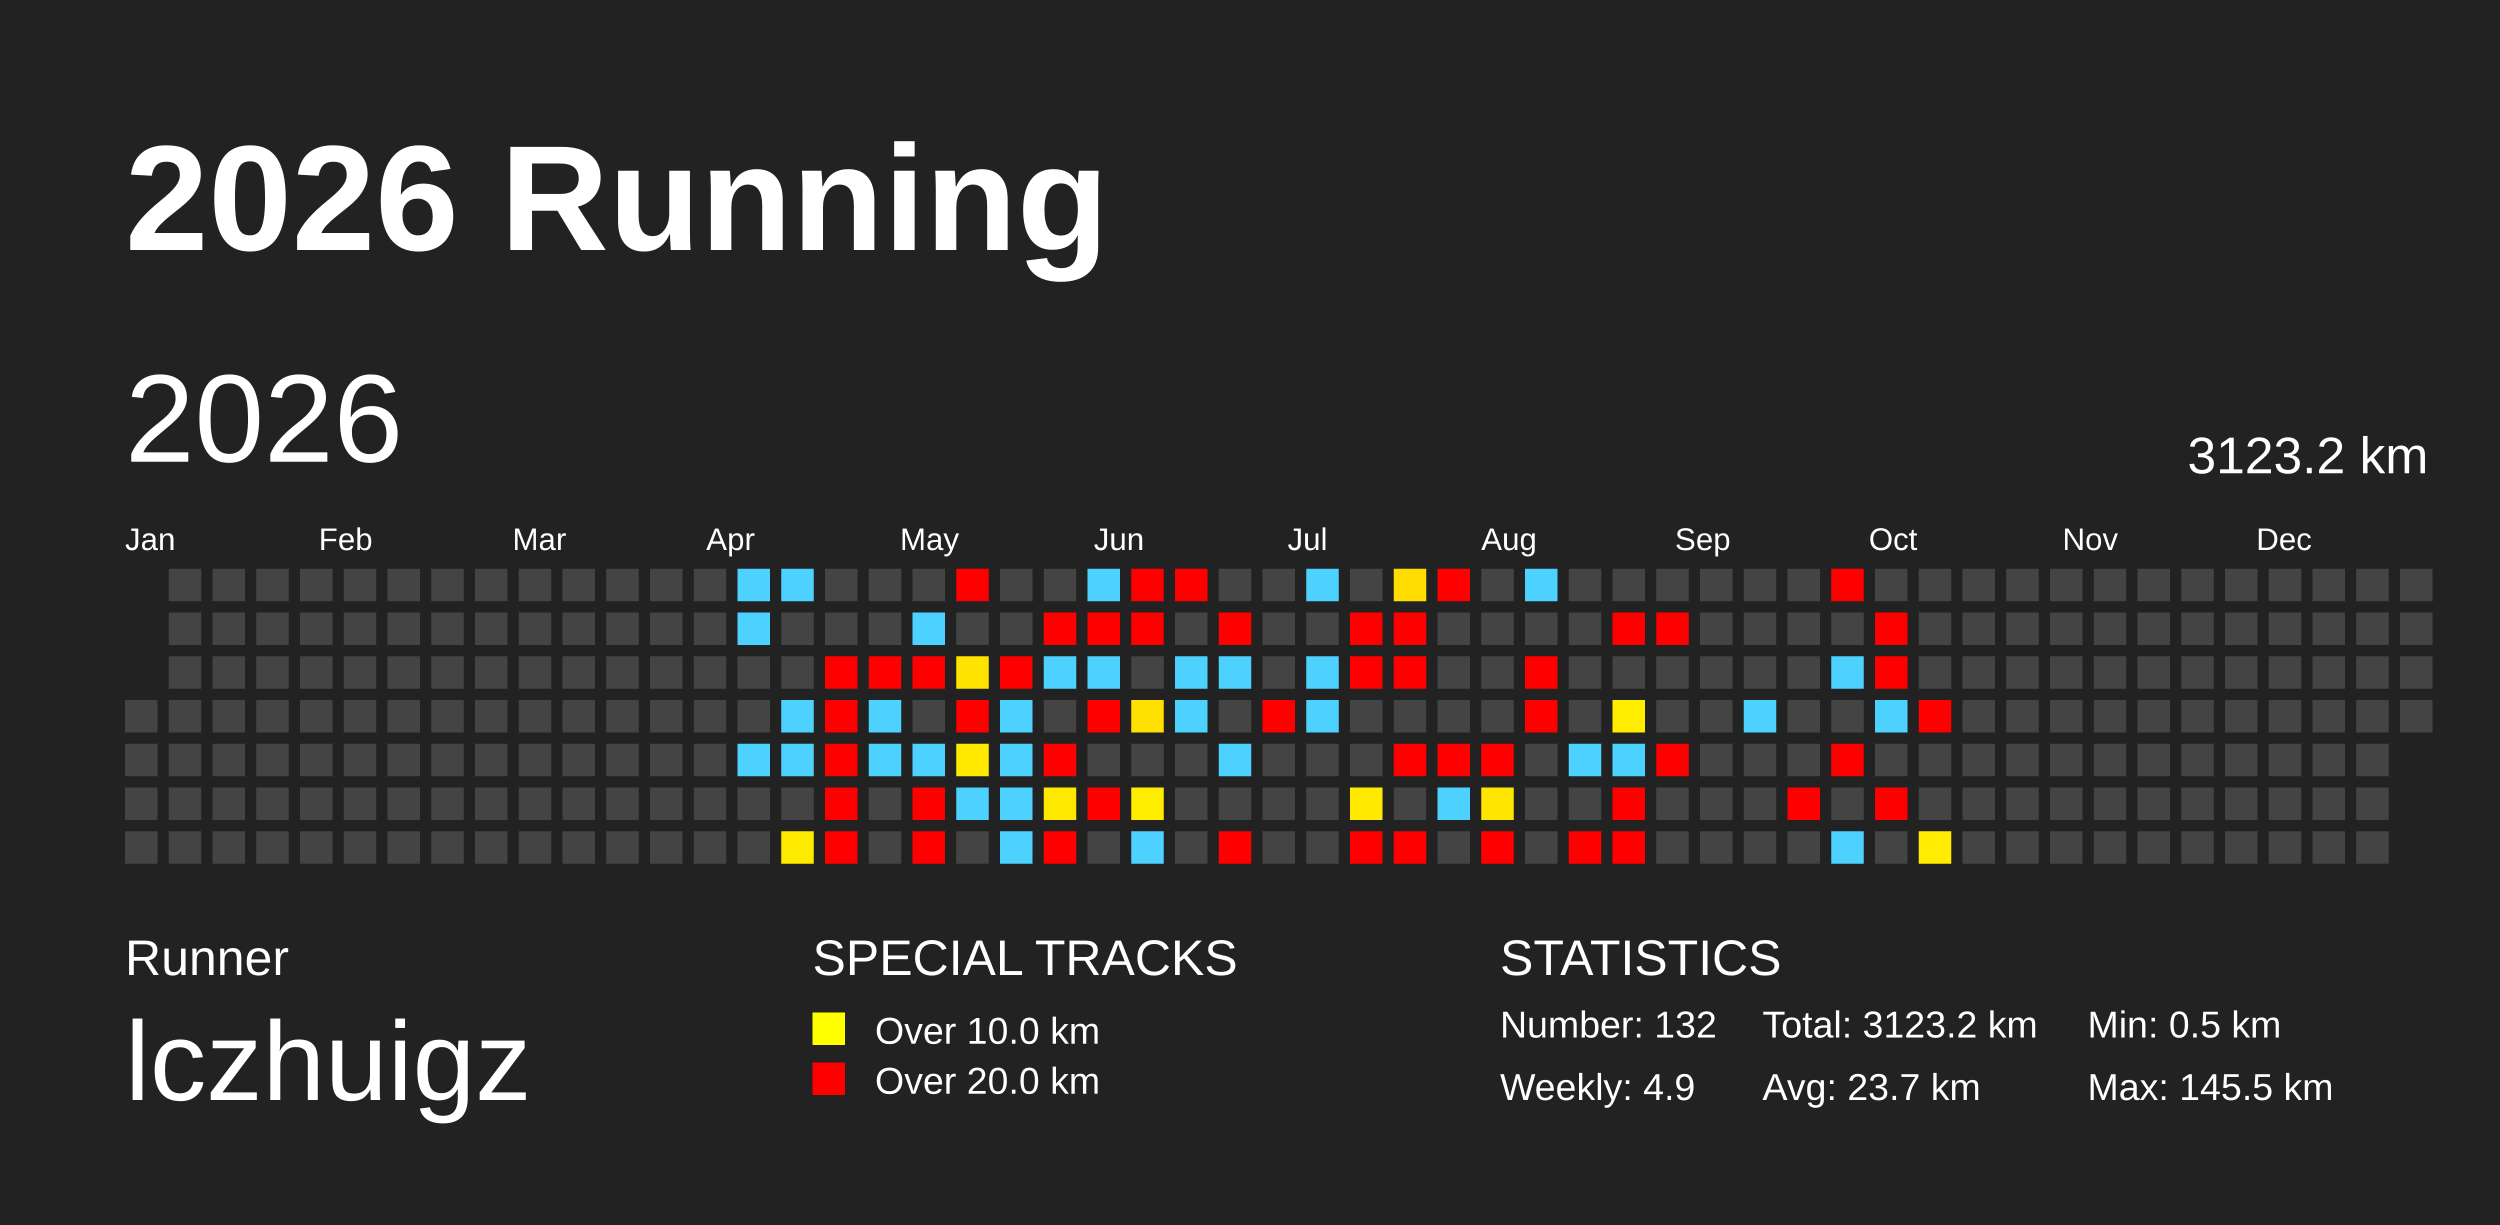
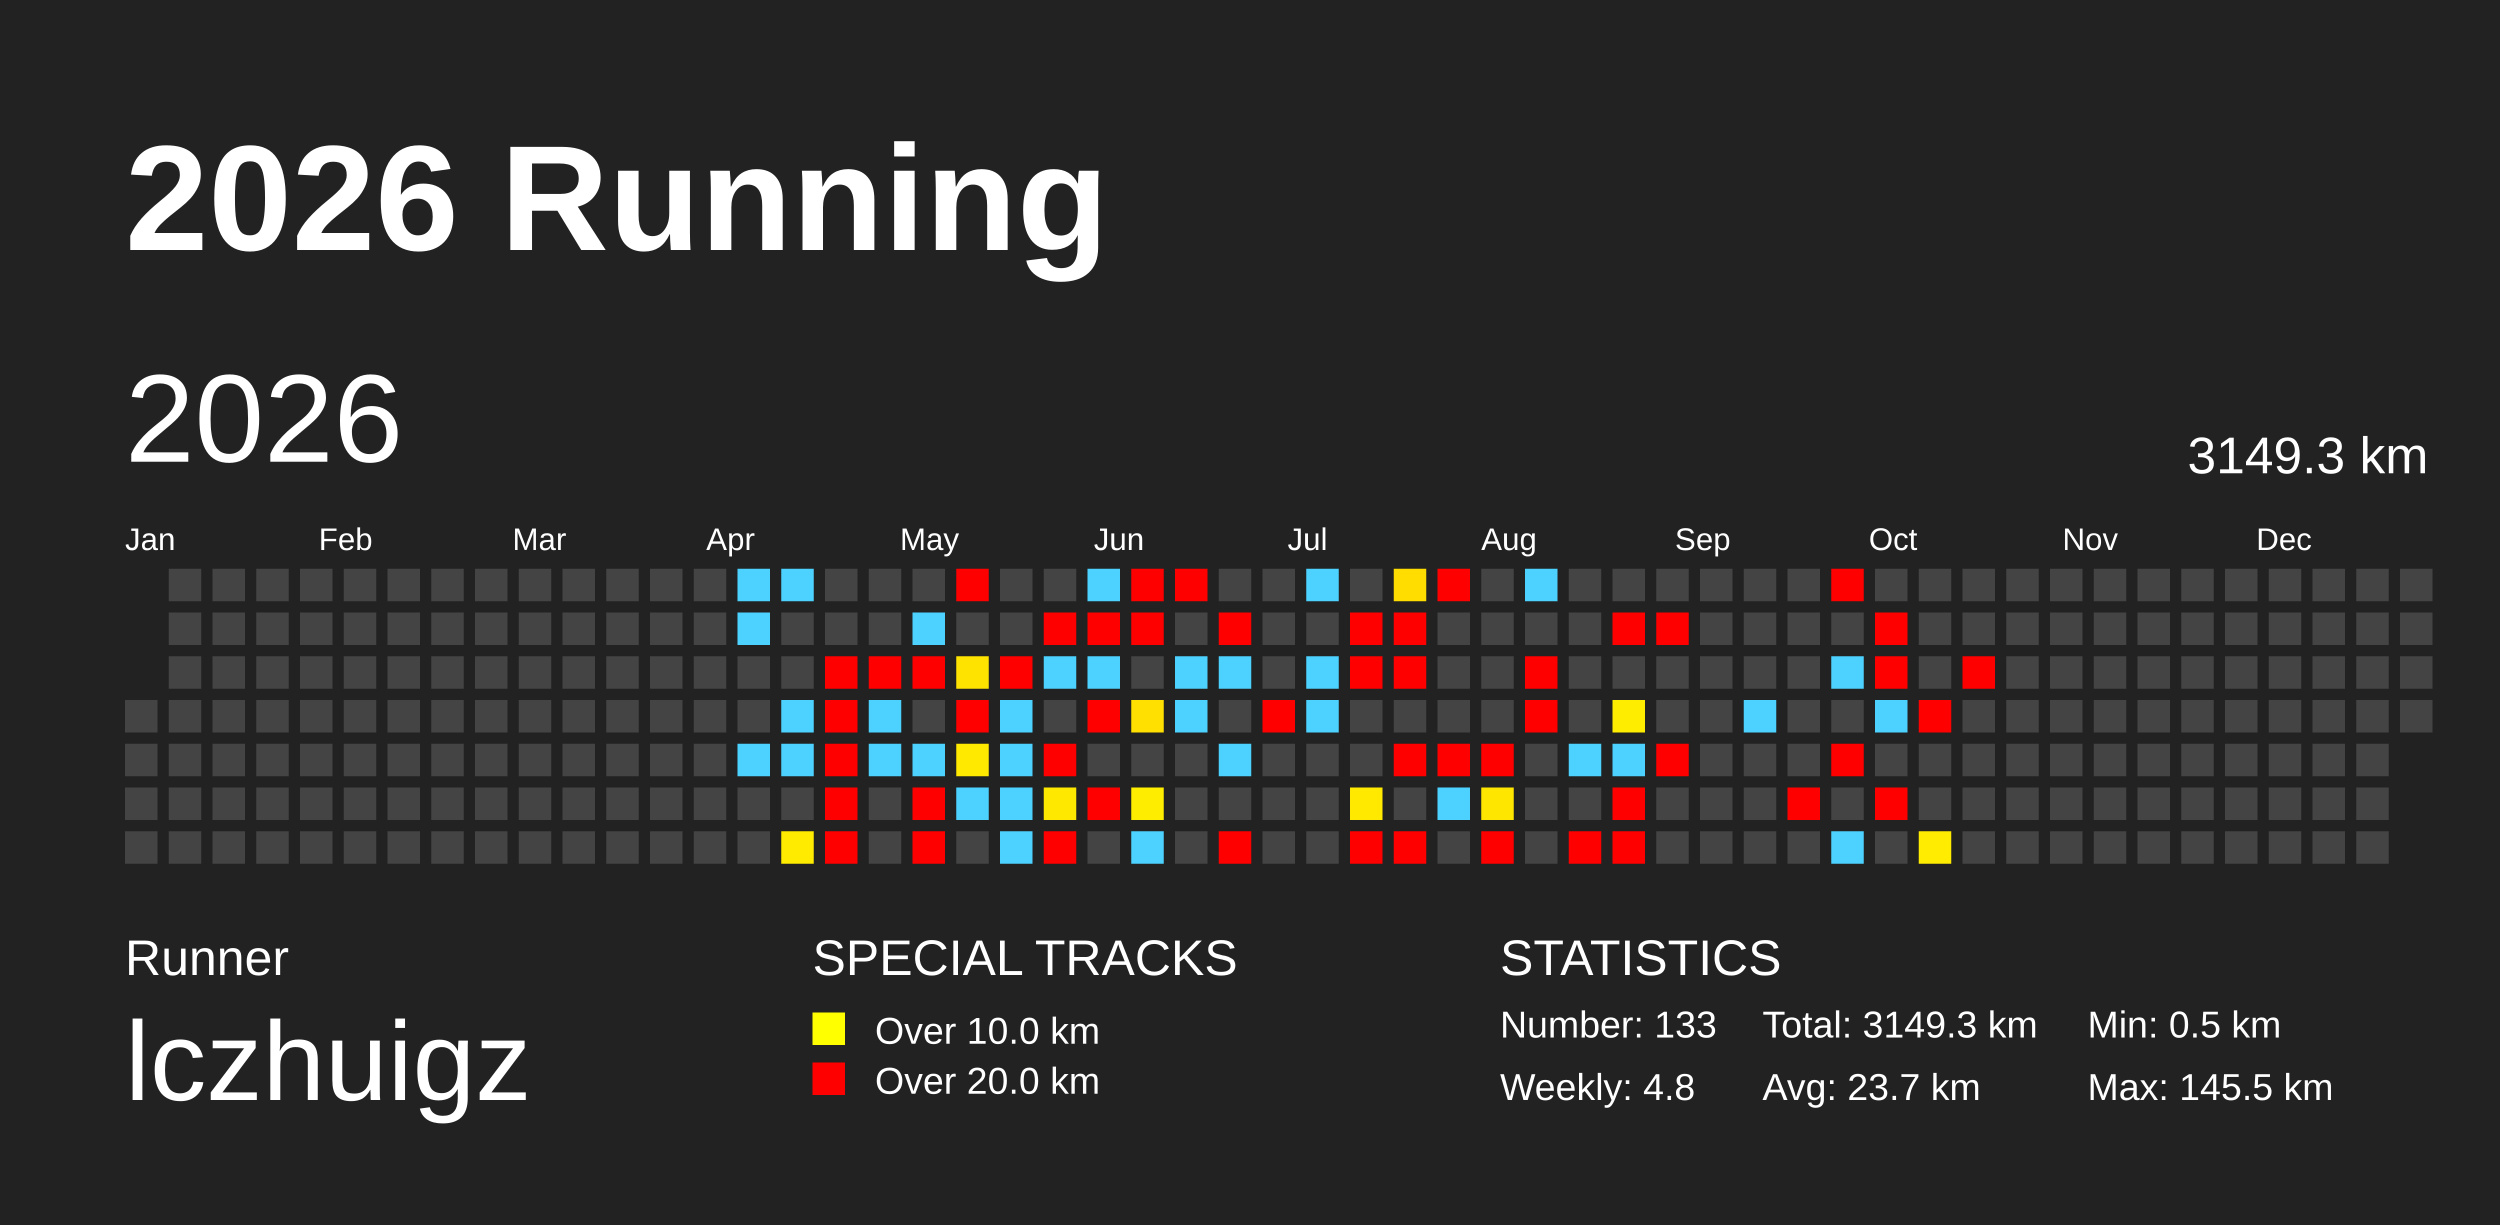
<svg xmlns="http://www.w3.org/2000/svg" baseProfile="full" height="98mm" version="1.1" viewBox="0,0,200,98" width="200mm">
  <defs>
    <pattern height="2" id="indoor-stripe" patternUnits="userSpaceOnUse" width="2">
      <line stroke="white" stroke-opacity="0.45" stroke-width="0.5" x1="0" x2="2" y1="2" y2="0" />
    </pattern>
  </defs>
  <rect fill="#222222" height="98" width="200" x="0" y="0" />
  <text fill="#FFFFFF" style="font-size:12px; font-family:Arial; font-weight:bold;" x="10" y="20">2026 Running</text>
  <text fill="#FFFFFF" style="font-size:4px; font-family:Arial" x="10" y="78">Runner</text>
  <text fill="#FFFFFF" style="font-size:9px; font-family:Arial" x="10" y="88">lczhuigz</text>
  <text fill="#FFFFFF" style="font-size:4px; font-family:Arial" x="65" y="78">SPECIAL TRACKS</text>
  <rect fill="yellow" height="2.6" width="2.6" x="65" y="81" />
  <text fill="#FFFFFF" style="font-size:3px; font-family:Arial" x="70" y="83.5">Over 10.0 km</text>
  <rect fill="red" height="2.6" width="2.6" x="65" y="85" />
  <text fill="#FFFFFF" style="font-size:3px; font-family:Arial" x="70" y="87.5">Over 20.0 km</text>
  <text fill="#FFFFFF" style="font-size:4px; font-family:Arial" x="120" y="78">STATISTICS</text>
-   <text fill="#FFFFFF" style="font-size:3px; font-family:Arial" x="120" y="83">Number: 132</text>
-   <text fill="#FFFFFF" style="font-size:3px; font-family:Arial" x="120" y="88">Weekly: 4.9</text>
-   <text fill="#FFFFFF" style="font-size:3px; font-family:Arial" x="141" y="83">Total: 3123.2 km</text>
+   <text fill="#FFFFFF" style="font-size:3px; font-family:Arial" x="120" y="83">Number: 133</text>
+   <text fill="#FFFFFF" style="font-size:3px; font-family:Arial" x="120" y="88">Weekly: 4.8</text>
+   <text fill="#FFFFFF" style="font-size:3px; font-family:Arial" x="141" y="83">Total: 3149.3 km</text>
  <text fill="#FFFFFF" style="font-size:3px; font-family:Arial" x="141" y="88">Avg: 23.7 km</text>
  <text fill="#FFFFFF" style="font-size:3px; font-family:Arial" x="167" y="83">Min: 0.5 km</text>
  <text fill="#FFFFFF" style="font-size:3px; font-family:Arial" x="167" y="88">Max: 145.5 km</text>
  <text dominant-baseline="hanging" fill="#FFFFFF" style="font-size:10.0px; font-family:Arial;" x="10" y="30">2026</text>
-   <text dominant-baseline="hanging" fill="#FFFFFF" style="font-size:4.125px; font-family:Arial;" x="175" y="35">3123.2 km</text>
+   <text dominant-baseline="hanging" fill="#FFFFFF" style="font-size:4.125px; font-family:Arial;" x="175" y="35">3149.3 km</text>
  <text fill="#FFFFFF" style="font-size:2.5px; font-family:Arial" x="10.0" y="44">Jan</text>
  <text fill="#FFFFFF" style="font-size:2.5px; font-family:Arial" x="25.5" y="44">Feb</text>
  <text fill="#FFFFFF" style="font-size:2.5px; font-family:Arial" x="41.0" y="44">Mar</text>
  <text fill="#FFFFFF" style="font-size:2.5px; font-family:Arial" x="56.5" y="44">Apr</text>
  <text fill="#FFFFFF" style="font-size:2.5px; font-family:Arial" x="72.0" y="44">May</text>
  <text fill="#FFFFFF" style="font-size:2.5px; font-family:Arial" x="87.5" y="44">Jun</text>
  <text fill="#FFFFFF" style="font-size:2.5px; font-family:Arial" x="103.0" y="44">Jul</text>
  <text fill="#FFFFFF" style="font-size:2.5px; font-family:Arial" x="118.5" y="44">Aug</text>
  <text fill="#FFFFFF" style="font-size:2.5px; font-family:Arial" x="134.0" y="44">Sep</text>
  <text fill="#FFFFFF" style="font-size:2.5px; font-family:Arial" x="149.5" y="44">Oct</text>
  <text fill="#FFFFFF" style="font-size:2.5px; font-family:Arial" x="165.0" y="44">Nov</text>
  <text fill="#FFFFFF" style="font-size:2.5px; font-family:Arial" x="180.5" y="44">Dec</text>
  <rect fill="#444444" height="2.6" width="2.6" x="10.0" y="56.0" />
  <rect fill="#444444" height="2.6" width="2.6" x="10.0" y="59.5" />
  <rect fill="#444444" height="2.6" width="2.6" x="10.0" y="63.0" />
  <rect fill="#444444" height="2.6" width="2.6" x="10.0" y="66.5" />
  <rect fill="#444444" height="2.6" width="2.6" x="13.5" y="45.5" />
  <rect fill="#444444" height="2.6" width="2.6" x="13.5" y="49.0" />
  <rect fill="#444444" height="2.6" width="2.6" x="13.5" y="52.5" />
  <rect fill="#444444" height="2.6" width="2.6" x="13.5" y="56.0" />
  <rect fill="#444444" height="2.6" width="2.6" x="13.5" y="59.5" />
  <rect fill="#444444" height="2.6" width="2.6" x="13.5" y="63.0" />
  <rect fill="#444444" height="2.6" width="2.6" x="13.5" y="66.5" />
  <rect fill="#444444" height="2.6" width="2.6" x="17.0" y="45.5" />
  <rect fill="#444444" height="2.6" width="2.6" x="17.0" y="49.0" />
  <rect fill="#444444" height="2.6" width="2.6" x="17.0" y="52.5" />
  <rect fill="#444444" height="2.6" width="2.6" x="17.0" y="56.0" />
  <rect fill="#444444" height="2.6" width="2.6" x="17.0" y="59.5" />
  <rect fill="#444444" height="2.6" width="2.6" x="17.0" y="63.0" />
  <rect fill="#444444" height="2.6" width="2.6" x="17.0" y="66.5" />
  <rect fill="#444444" height="2.6" width="2.6" x="20.5" y="45.5" />
  <rect fill="#444444" height="2.6" width="2.6" x="20.5" y="49.0" />
  <rect fill="#444444" height="2.6" width="2.6" x="20.5" y="52.5" />
  <rect fill="#444444" height="2.6" width="2.6" x="20.5" y="56.0" />
  <rect fill="#444444" height="2.6" width="2.6" x="20.5" y="59.5" />
  <rect fill="#444444" height="2.6" width="2.6" x="20.5" y="63.0" />
  <rect fill="#444444" height="2.6" width="2.6" x="20.5" y="66.5" />
  <rect fill="#444444" height="2.6" width="2.6" x="24.0" y="45.5" />
  <rect fill="#444444" height="2.6" width="2.6" x="24.0" y="49.0" />
  <rect fill="#444444" height="2.6" width="2.6" x="24.0" y="52.5" />
  <rect fill="#444444" height="2.6" width="2.6" x="24.0" y="56.0" />
  <rect fill="#444444" height="2.6" width="2.6" x="24.0" y="59.5" />
  <rect fill="#444444" height="2.6" width="2.6" x="24.0" y="63.0" />
  <rect fill="#444444" height="2.6" width="2.6" x="24.0" y="66.5" />
  <rect fill="#444444" height="2.6" width="2.6" x="27.5" y="45.5" />
  <rect fill="#444444" height="2.6" width="2.6" x="27.5" y="49.0" />
  <rect fill="#444444" height="2.6" width="2.6" x="27.5" y="52.5" />
  <rect fill="#444444" height="2.6" width="2.6" x="27.5" y="56.0" />
  <rect fill="#444444" height="2.6" width="2.6" x="27.5" y="59.5" />
  <rect fill="#444444" height="2.6" width="2.6" x="27.5" y="63.0" />
  <rect fill="#444444" height="2.6" width="2.6" x="27.5" y="66.5" />
  <rect fill="#444444" height="2.6" width="2.6" x="31.0" y="45.5" />
  <rect fill="#444444" height="2.6" width="2.6" x="31.0" y="49.0" />
  <rect fill="#444444" height="2.6" width="2.6" x="31.0" y="52.5" />
  <rect fill="#444444" height="2.6" width="2.6" x="31.0" y="56.0" />
  <rect fill="#444444" height="2.6" width="2.6" x="31.0" y="59.5" />
  <rect fill="#444444" height="2.6" width="2.6" x="31.0" y="63.0" />
  <rect fill="#444444" height="2.6" width="2.6" x="31.0" y="66.5" />
  <rect fill="#444444" height="2.6" width="2.6" x="34.5" y="45.5" />
  <rect fill="#444444" height="2.6" width="2.6" x="34.5" y="49.0" />
  <rect fill="#444444" height="2.6" width="2.6" x="34.5" y="52.5" />
  <rect fill="#444444" height="2.6" width="2.6" x="34.5" y="56.0" />
  <rect fill="#444444" height="2.6" width="2.6" x="34.5" y="59.5" />
  <rect fill="#444444" height="2.6" width="2.6" x="34.5" y="63.0" />
  <rect fill="#444444" height="2.6" width="2.6" x="34.5" y="66.5" />
  <rect fill="#444444" height="2.6" width="2.6" x="38.0" y="45.5" />
  <rect fill="#444444" height="2.6" width="2.6" x="38.0" y="49.0" />
  <rect fill="#444444" height="2.6" width="2.6" x="38.0" y="52.5" />
  <rect fill="#444444" height="2.6" width="2.6" x="38.0" y="56.0" />
  <rect fill="#444444" height="2.6" width="2.6" x="38.0" y="59.5" />
  <rect fill="#444444" height="2.6" width="2.6" x="38.0" y="63.0" />
  <rect fill="#444444" height="2.6" width="2.6" x="38.0" y="66.5" />
  <rect fill="#444444" height="2.6" width="2.6" x="41.5" y="45.5" />
  <rect fill="#444444" height="2.6" width="2.6" x="41.5" y="49.0" />
  <rect fill="#444444" height="2.6" width="2.6" x="41.5" y="52.5" />
  <rect fill="#444444" height="2.6" width="2.6" x="41.5" y="56.0" />
  <rect fill="#444444" height="2.6" width="2.6" x="41.5" y="59.5" />
  <rect fill="#444444" height="2.6" width="2.6" x="41.5" y="63.0" />
  <rect fill="#444444" height="2.6" width="2.6" x="41.5" y="66.5" />
  <rect fill="#444444" height="2.6" width="2.6" x="45.0" y="45.5" />
  <rect fill="#444444" height="2.6" width="2.6" x="45.0" y="49.0" />
  <rect fill="#444444" height="2.6" width="2.6" x="45.0" y="52.5" />
  <rect fill="#444444" height="2.6" width="2.6" x="45.0" y="56.0" />
  <rect fill="#444444" height="2.6" width="2.6" x="45.0" y="59.5" />
  <rect fill="#444444" height="2.6" width="2.6" x="45.0" y="63.0" />
  <rect fill="#444444" height="2.6" width="2.6" x="45.0" y="66.5" />
  <rect fill="#444444" height="2.6" width="2.6" x="48.5" y="45.5" />
  <rect fill="#444444" height="2.6" width="2.6" x="48.5" y="49.0" />
  <rect fill="#444444" height="2.6" width="2.6" x="48.5" y="52.5" />
  <rect fill="#444444" height="2.6" width="2.6" x="48.5" y="56.0" />
  <rect fill="#444444" height="2.6" width="2.6" x="48.5" y="59.5" />
  <rect fill="#444444" height="2.6" width="2.6" x="48.5" y="63.0" />
  <rect fill="#444444" height="2.6" width="2.6" x="48.5" y="66.5" />
  <rect fill="#444444" height="2.6" width="2.6" x="52.0" y="45.5" />
  <rect fill="#444444" height="2.6" width="2.6" x="52.0" y="49.0" />
  <rect fill="#444444" height="2.6" width="2.6" x="52.0" y="52.5" />
  <rect fill="#444444" height="2.6" width="2.6" x="52.0" y="56.0" />
  <rect fill="#444444" height="2.6" width="2.6" x="52.0" y="59.5" />
  <rect fill="#444444" height="2.6" width="2.6" x="52.0" y="63.0" />
  <rect fill="#444444" height="2.6" width="2.6" x="52.0" y="66.5" />
  <rect fill="#444444" height="2.6" width="2.6" x="55.5" y="45.5" />
  <rect fill="#444444" height="2.6" width="2.6" x="55.5" y="49.0" />
  <rect fill="#444444" height="2.6" width="2.6" x="55.5" y="52.5" />
  <rect fill="#444444" height="2.6" width="2.6" x="55.5" y="56.0" />
  <rect fill="#444444" height="2.6" width="2.6" x="55.5" y="59.5" />
  <rect fill="#444444" height="2.6" width="2.6" x="55.5" y="63.0" />
  <rect fill="#444444" height="2.6" width="2.6" x="55.5" y="66.5" />
  <rect fill="#4dd2ff" height="2.6" width="2.6" x="59.0" y="45.5" />
  <rect fill="#4dd2ff" height="2.6" width="2.6" x="59.0" y="49.0" />
  <rect fill="#444444" height="2.6" width="2.6" x="59.0" y="52.5" />
  <rect fill="#444444" height="2.6" width="2.6" x="59.0" y="56.0" />
  <rect fill="#4dd2ff" height="2.6" width="2.6" x="59.0" y="59.5" />
  <rect fill="#444444" height="2.6" width="2.6" x="59.0" y="63.0" />
  <rect fill="#444444" height="2.6" width="2.6" x="59.0" y="66.5" />
  <rect fill="#4dd2ff" height="2.6" width="2.6" x="62.5" y="45.5" />
  <rect fill="#444444" height="2.6" width="2.6" x="62.5" y="49.0" />
  <rect fill="#444444" height="2.6" width="2.6" x="62.5" y="52.5" />
  <rect fill="#4dd2ff" height="2.6" width="2.6" x="62.5" y="56.0" />
  <rect fill="#4dd2ff" height="2.6" width="2.6" x="62.5" y="59.5" />
  <rect fill="#444444" height="2.6" width="2.6" x="62.5" y="63.0" />
  <rect fill="#ffeb00" height="2.6" width="2.6" x="62.5" y="66.5" />
  <rect fill="#444444" height="2.6" width="2.6" x="66.0" y="45.5" />
  <rect fill="#444444" height="2.6" width="2.6" x="66.0" y="49.0" />
  <rect fill="red" height="2.6" width="2.6" x="66.0" y="52.5" />
  <rect fill="red" height="2.6" width="2.6" x="66.0" y="56.0" />
  <rect fill="red" height="2.6" width="2.6" x="66.0" y="59.5" />
  <rect fill="red" height="2.6" width="2.6" x="66.0" y="63.0" />
  <rect fill="red" height="2.6" width="2.6" x="66.0" y="66.5" />
  <rect fill="#444444" height="2.6" width="2.6" x="69.5" y="45.5" />
  <rect fill="#444444" height="2.6" width="2.6" x="69.5" y="49.0" />
  <rect fill="red" height="2.6" width="2.6" x="69.5" y="52.5" />
  <rect fill="#4dd2ff" height="2.6" width="2.6" x="69.5" y="56.0" />
  <rect fill="#4dd2ff" height="2.6" width="2.6" x="69.5" y="59.5" />
  <rect fill="#444444" height="2.6" width="2.6" x="69.5" y="63.0" />
  <rect fill="#444444" height="2.6" width="2.6" x="69.5" y="66.5" />
  <rect fill="#444444" height="2.6" width="2.6" x="73.0" y="45.5" />
  <rect fill="#4dd2ff" height="2.6" width="2.6" x="73.0" y="49.0" />
  <rect fill="red" height="2.6" width="2.6" x="73.0" y="52.5" />
  <rect fill="#444444" height="2.6" width="2.6" x="73.0" y="56.0" />
  <rect fill="#4dd2ff" height="2.6" width="2.6" x="73.0" y="59.5" />
  <rect fill="red" height="2.6" width="2.6" x="73.0" y="63.0" />
  <rect fill="red" height="2.6" width="2.6" x="73.0" y="66.5" />
  <rect fill="red" height="2.6" width="2.6" x="76.5" y="45.5" />
  <rect fill="#444444" height="2.6" width="2.6" x="76.5" y="49.0" />
  <rect fill="#ffe300" height="2.6" width="2.6" x="76.5" y="52.5" />
  <rect fill="red" height="2.6" width="2.6" x="76.5" y="56.0" />
  <rect fill="#ffe900" height="2.6" width="2.6" x="76.5" y="59.5" />
  <rect fill="#4dd2ff" height="2.6" width="2.6" x="76.5" y="63.0" />
  <rect fill="#444444" height="2.6" width="2.6" x="76.5" y="66.5" />
  <rect fill="#444444" height="2.6" width="2.6" x="80.0" y="45.5" />
  <rect fill="#444444" height="2.6" width="2.6" x="80.0" y="49.0" />
  <rect fill="red" height="2.6" width="2.6" x="80.0" y="52.5" />
  <rect fill="#4dd2ff" height="2.6" width="2.6" x="80.0" y="56.0" />
  <rect fill="#4dd2ff" height="2.6" width="2.6" x="80.0" y="59.5" />
  <rect fill="#4dd2ff" height="2.6" width="2.6" x="80.0" y="63.0" />
  <rect fill="#4dd2ff" height="2.6" width="2.6" x="80.0" y="66.5" />
  <rect fill="#444444" height="2.6" width="2.6" x="83.5" y="45.5" />
  <rect fill="red" height="2.6" width="2.6" x="83.5" y="49.0" />
  <rect fill="#4dd2ff" height="2.6" width="2.6" x="83.5" y="52.5" />
  <rect fill="#444444" height="2.6" width="2.6" x="83.5" y="56.0" />
  <rect fill="red" height="2.6" width="2.6" x="83.5" y="59.5" />
  <rect fill="#ffe800" height="2.6" width="2.6" x="83.5" y="63.0" />
  <rect fill="red" height="2.6" width="2.6" x="83.5" y="66.5" />
  <rect fill="#4dd2ff" height="2.6" width="2.6" x="87.0" y="45.5" />
  <rect fill="red" height="2.6" width="2.6" x="87.0" y="49.0" />
  <rect fill="#4dd2ff" height="2.6" width="2.6" x="87.0" y="52.5" />
  <rect fill="red" height="2.6" width="2.6" x="87.0" y="56.0" />
  <rect fill="#444444" height="2.6" width="2.6" x="87.0" y="59.5" />
  <rect fill="red" height="2.6" width="2.6" x="87.0" y="63.0" />
  <rect fill="#444444" height="2.6" width="2.6" x="87.0" y="66.5" />
  <rect fill="red" height="2.6" width="2.6" x="90.5" y="45.5" />
  <rect fill="red" height="2.6" width="2.6" x="90.5" y="49.0" />
  <rect fill="#444444" height="2.6" width="2.6" x="90.5" y="52.5" />
  <rect fill="#ffe000" height="2.6" width="2.6" x="90.5" y="56.0" />
  <rect fill="#444444" height="2.6" width="2.6" x="90.5" y="59.5" />
  <rect fill="#ffed00" height="2.6" width="2.6" x="90.5" y="63.0" />
  <rect fill="#4dd2ff" height="2.6" width="2.6" x="90.5" y="66.5" />
  <rect fill="red" height="2.6" width="2.6" x="94.0" y="45.5" />
  <rect fill="#444444" height="2.6" width="2.6" x="94.0" y="49.0" />
  <rect fill="#4dd2ff" height="2.6" width="2.6" x="94.0" y="52.5" />
  <rect fill="#4dd2ff" height="2.6" width="2.6" x="94.0" y="56.0" />
  <rect fill="#444444" height="2.6" width="2.6" x="94.0" y="59.5" />
  <rect fill="#444444" height="2.6" width="2.6" x="94.0" y="63.0" />
  <rect fill="#444444" height="2.6" width="2.6" x="94.0" y="66.5" />
  <rect fill="#444444" height="2.6" width="2.6" x="97.5" y="45.5" />
  <rect fill="red" height="2.6" width="2.6" x="97.5" y="49.0" />
  <rect fill="#4dd2ff" height="2.6" width="2.6" x="97.5" y="52.5" />
  <rect fill="#444444" height="2.6" width="2.6" x="97.5" y="56.0" />
  <rect fill="#4dd2ff" height="2.6" width="2.6" x="97.5" y="59.5" />
  <rect fill="#444444" height="2.6" width="2.6" x="97.5" y="63.0" />
  <rect fill="red" height="2.6" width="2.6" x="97.5" y="66.5" />
  <rect fill="#444444" height="2.6" width="2.6" x="101.0" y="45.5" />
  <rect fill="#444444" height="2.6" width="2.6" x="101.0" y="49.0" />
  <rect fill="#444444" height="2.6" width="2.6" x="101.0" y="52.5" />
  <rect fill="red" height="2.6" width="2.6" x="101.0" y="56.0" />
  <rect fill="#444444" height="2.6" width="2.6" x="101.0" y="59.5" />
  <rect fill="#444444" height="2.6" width="2.6" x="101.0" y="63.0" />
  <rect fill="#444444" height="2.6" width="2.6" x="101.0" y="66.5" />
  <rect fill="#4dd2ff" height="2.6" width="2.6" x="104.5" y="45.5" />
  <rect fill="#444444" height="2.6" width="2.6" x="104.5" y="49.0" />
  <rect fill="#4dd2ff" height="2.6" width="2.6" x="104.5" y="52.5" />
  <rect fill="#4dd2ff" height="2.6" width="2.6" x="104.5" y="56.0" />
  <rect fill="#444444" height="2.6" width="2.6" x="104.5" y="59.5" />
  <rect fill="#444444" height="2.6" width="2.6" x="104.5" y="63.0" />
  <rect fill="#444444" height="2.6" width="2.6" x="104.5" y="66.5" />
  <rect fill="#444444" height="2.6" width="2.6" x="108.0" y="45.5" />
  <rect fill="red" height="2.6" width="2.6" x="108.0" y="49.0" />
  <rect fill="red" height="2.6" width="2.6" x="108.0" y="52.5" />
  <rect fill="#444444" height="2.6" width="2.6" x="108.0" y="56.0" />
  <rect fill="#444444" height="2.6" width="2.6" x="108.0" y="59.5" />
  <rect fill="#ffe900" height="2.6" width="2.6" x="108.0" y="63.0" />
  <rect fill="red" height="2.6" width="2.6" x="108.0" y="66.5" />
  <rect fill="#ffdd00" height="2.6" width="2.6" x="111.5" y="45.5" />
  <rect fill="red" height="2.6" width="2.6" x="111.5" y="49.0" />
  <rect fill="red" height="2.6" width="2.6" x="111.5" y="52.5" />
  <rect fill="#444444" height="2.6" width="2.6" x="111.5" y="56.0" />
  <rect fill="red" height="2.6" width="2.6" x="111.5" y="59.5" />
  <rect fill="#444444" height="2.6" width="2.6" x="111.5" y="63.0" />
  <rect fill="red" height="2.6" width="2.6" x="111.5" y="66.5" />
  <rect fill="red" height="2.6" width="2.6" x="115.0" y="45.5" />
  <rect fill="#444444" height="2.6" width="2.6" x="115.0" y="49.0" />
  <rect fill="#444444" height="2.6" width="2.6" x="115.0" y="52.5" />
  <rect fill="#444444" height="2.6" width="2.6" x="115.0" y="56.0" />
  <rect fill="red" height="2.6" width="2.6" x="115.0" y="59.5" />
  <rect fill="#4dd2ff" height="2.6" width="2.6" x="115.0" y="63.0" />
  <rect fill="#444444" height="2.6" width="2.6" x="115.0" y="66.5" />
  <rect fill="#444444" height="2.6" width="2.6" x="118.5" y="45.5" />
  <rect fill="#444444" height="2.6" width="2.6" x="118.5" y="49.0" />
  <rect fill="#444444" height="2.6" width="2.6" x="118.5" y="52.5" />
  <rect fill="#444444" height="2.6" width="2.6" x="118.5" y="56.0" />
  <rect fill="red" height="2.6" width="2.6" x="118.5" y="59.5" />
  <rect fill="#ffe600" height="2.6" width="2.6" x="118.5" y="63.0" />
  <rect fill="red" height="2.6" width="2.6" x="118.5" y="66.5" />
  <rect fill="#4dd2ff" height="2.6" width="2.6" x="122.0" y="45.5" />
  <rect fill="#444444" height="2.6" width="2.6" x="122.0" y="49.0" />
  <rect fill="red" height="2.6" width="2.6" x="122.0" y="52.5" />
  <rect fill="red" height="2.6" width="2.6" x="122.0" y="56.0" />
  <rect fill="#444444" height="2.6" width="2.6" x="122.0" y="59.5" />
  <rect fill="#444444" height="2.6" width="2.6" x="122.0" y="63.0" />
  <rect fill="#444444" height="2.6" width="2.6" x="122.0" y="66.5" />
  <rect fill="#444444" height="2.6" width="2.6" x="125.5" y="45.5" />
  <rect fill="#444444" height="2.6" width="2.6" x="125.5" y="49.0" />
  <rect fill="#444444" height="2.6" width="2.6" x="125.5" y="52.5" />
  <rect fill="#444444" height="2.6" width="2.6" x="125.5" y="56.0" />
  <rect fill="#4dd2ff" height="2.6" width="2.6" x="125.5" y="59.5" />
  <rect fill="#444444" height="2.6" width="2.6" x="125.5" y="63.0" />
  <rect fill="red" height="2.6" width="2.6" x="125.5" y="66.5" />
  <rect fill="#444444" height="2.6" width="2.6" x="129.0" y="45.5" />
  <rect fill="red" height="2.6" width="2.6" x="129.0" y="49.0" />
  <rect fill="#444444" height="2.6" width="2.6" x="129.0" y="52.5" />
  <rect fill="#ffed00" height="2.6" width="2.6" x="129.0" y="56.0" />
  <rect fill="#4dd2ff" height="2.6" width="2.6" x="129.0" y="59.5" />
  <rect fill="red" height="2.6" width="2.6" x="129.0" y="63.0" />
  <rect fill="red" height="2.6" width="2.6" x="129.0" y="66.5" />
  <rect fill="#444444" height="2.6" width="2.6" x="132.5" y="45.5" />
  <rect fill="red" height="2.6" width="2.6" x="132.5" y="49.0" />
  <rect fill="#444444" height="2.6" width="2.6" x="132.5" y="52.5" />
  <rect fill="#444444" height="2.6" width="2.6" x="132.5" y="56.0" />
  <rect fill="red" height="2.6" width="2.6" x="132.5" y="59.5" />
  <rect fill="#444444" height="2.6" width="2.6" x="132.5" y="63.0" />
  <rect fill="#444444" height="2.6" width="2.6" x="132.5" y="66.5" />
  <rect fill="#444444" height="2.6" width="2.6" x="136.0" y="45.5" />
  <rect fill="#444444" height="2.6" width="2.6" x="136.0" y="49.0" />
  <rect fill="#444444" height="2.6" width="2.6" x="136.0" y="52.5" />
  <rect fill="#444444" height="2.6" width="2.6" x="136.0" y="56.0" />
  <rect fill="#444444" height="2.6" width="2.6" x="136.0" y="59.5" />
  <rect fill="#444444" height="2.6" width="2.6" x="136.0" y="63.0" />
  <rect fill="#444444" height="2.6" width="2.6" x="136.0" y="66.5" />
  <rect fill="#444444" height="2.6" width="2.6" x="139.5" y="45.5" />
  <rect fill="#444444" height="2.6" width="2.6" x="139.5" y="49.0" />
  <rect fill="#444444" height="2.6" width="2.6" x="139.5" y="52.5" />
  <rect fill="#4dd2ff" height="2.6" width="2.6" x="139.5" y="56.0" />
  <rect fill="#444444" height="2.6" width="2.6" x="139.5" y="59.5" />
  <rect fill="#444444" height="2.6" width="2.6" x="139.5" y="63.0" />
  <rect fill="#444444" height="2.6" width="2.6" x="139.5" y="66.5" />
  <rect fill="#444444" height="2.6" width="2.6" x="143.0" y="45.5" />
  <rect fill="#444444" height="2.6" width="2.6" x="143.0" y="49.0" />
  <rect fill="#444444" height="2.6" width="2.6" x="143.0" y="52.5" />
  <rect fill="#444444" height="2.6" width="2.6" x="143.0" y="56.0" />
  <rect fill="#444444" height="2.6" width="2.6" x="143.0" y="59.5" />
  <rect fill="red" height="2.6" width="2.6" x="143.0" y="63.0" />
  <rect fill="#444444" height="2.6" width="2.6" x="143.0" y="66.5" />
  <rect fill="red" height="2.6" width="2.6" x="146.5" y="45.5" />
  <rect fill="#444444" height="2.6" width="2.6" x="146.5" y="49.0" />
  <rect fill="#4dd2ff" height="2.6" width="2.6" x="146.5" y="52.5" />
  <rect fill="#444444" height="2.6" width="2.6" x="146.5" y="56.0" />
  <rect fill="red" height="2.6" width="2.6" x="146.5" y="59.5" />
  <rect fill="#444444" height="2.6" width="2.6" x="146.5" y="63.0" />
  <rect fill="#4dd2ff" height="2.6" width="2.6" x="146.5" y="66.5" />
  <rect fill="#444444" height="2.6" width="2.6" x="150.0" y="45.5" />
  <rect fill="red" height="2.6" width="2.6" x="150.0" y="49.0" />
  <rect fill="red" height="2.6" width="2.6" x="150.0" y="52.5" />
  <rect fill="#4dd2ff" height="2.6" width="2.6" x="150.0" y="56.0" />
  <rect fill="#444444" height="2.6" width="2.6" x="150.0" y="59.5" />
  <rect fill="red" height="2.6" width="2.6" x="150.0" y="63.0" />
  <rect fill="#444444" height="2.6" width="2.6" x="150.0" y="66.5" />
  <rect fill="#444444" height="2.6" width="2.6" x="153.5" y="45.5" />
  <rect fill="#444444" height="2.6" width="2.6" x="153.5" y="49.0" />
  <rect fill="#444444" height="2.6" width="2.6" x="153.5" y="52.5" />
  <rect fill="red" height="2.6" width="2.6" x="153.5" y="56.0" />
  <rect fill="#444444" height="2.6" width="2.6" x="153.5" y="59.5" />
  <rect fill="#444444" height="2.6" width="2.6" x="153.5" y="63.0" />
  <rect fill="#ffec00" height="2.6" width="2.6" x="153.5" y="66.5" />
  <rect fill="#444444" height="2.6" width="2.6" x="157.0" y="45.5" />
  <rect fill="#444444" height="2.6" width="2.6" x="157.0" y="49.0" />
-   <rect fill="#444444" height="2.6" width="2.6" x="157.0" y="52.5" />
+   <rect fill="red" height="2.6" width="2.6" x="157.0" y="52.5" />
  <rect fill="#444444" height="2.6" width="2.6" x="157.0" y="56.0" />
  <rect fill="#444444" height="2.6" width="2.6" x="157.0" y="59.5" />
  <rect fill="#444444" height="2.6" width="2.6" x="157.0" y="63.0" />
  <rect fill="#444444" height="2.6" width="2.6" x="157.0" y="66.5" />
  <rect fill="#444444" height="2.6" width="2.6" x="160.5" y="45.5" />
  <rect fill="#444444" height="2.6" width="2.6" x="160.5" y="49.0" />
  <rect fill="#444444" height="2.6" width="2.6" x="160.5" y="52.5" />
  <rect fill="#444444" height="2.6" width="2.6" x="160.5" y="56.0" />
  <rect fill="#444444" height="2.6" width="2.6" x="160.5" y="59.5" />
  <rect fill="#444444" height="2.6" width="2.6" x="160.5" y="63.0" />
  <rect fill="#444444" height="2.6" width="2.6" x="160.5" y="66.5" />
  <rect fill="#444444" height="2.6" width="2.6" x="164.0" y="45.5" />
  <rect fill="#444444" height="2.6" width="2.6" x="164.0" y="49.0" />
  <rect fill="#444444" height="2.6" width="2.6" x="164.0" y="52.5" />
  <rect fill="#444444" height="2.6" width="2.6" x="164.0" y="56.0" />
  <rect fill="#444444" height="2.6" width="2.6" x="164.0" y="59.5" />
  <rect fill="#444444" height="2.6" width="2.6" x="164.0" y="63.0" />
  <rect fill="#444444" height="2.6" width="2.6" x="164.0" y="66.5" />
  <rect fill="#444444" height="2.6" width="2.6" x="167.5" y="45.5" />
  <rect fill="#444444" height="2.6" width="2.6" x="167.5" y="49.0" />
  <rect fill="#444444" height="2.6" width="2.6" x="167.5" y="52.5" />
  <rect fill="#444444" height="2.6" width="2.6" x="167.5" y="56.0" />
  <rect fill="#444444" height="2.6" width="2.6" x="167.5" y="59.5" />
  <rect fill="#444444" height="2.6" width="2.6" x="167.5" y="63.0" />
  <rect fill="#444444" height="2.6" width="2.6" x="167.5" y="66.5" />
  <rect fill="#444444" height="2.6" width="2.6" x="171.0" y="45.5" />
  <rect fill="#444444" height="2.6" width="2.6" x="171.0" y="49.0" />
  <rect fill="#444444" height="2.6" width="2.6" x="171.0" y="52.5" />
  <rect fill="#444444" height="2.6" width="2.6" x="171.0" y="56.0" />
  <rect fill="#444444" height="2.6" width="2.6" x="171.0" y="59.5" />
  <rect fill="#444444" height="2.6" width="2.6" x="171.0" y="63.0" />
  <rect fill="#444444" height="2.6" width="2.6" x="171.0" y="66.5" />
  <rect fill="#444444" height="2.6" width="2.6" x="174.5" y="45.5" />
  <rect fill="#444444" height="2.6" width="2.6" x="174.5" y="49.0" />
  <rect fill="#444444" height="2.6" width="2.6" x="174.5" y="52.5" />
  <rect fill="#444444" height="2.6" width="2.6" x="174.5" y="56.0" />
  <rect fill="#444444" height="2.6" width="2.6" x="174.5" y="59.5" />
  <rect fill="#444444" height="2.6" width="2.6" x="174.5" y="63.0" />
  <rect fill="#444444" height="2.6" width="2.6" x="174.5" y="66.5" />
  <rect fill="#444444" height="2.6" width="2.6" x="178.0" y="45.5" />
  <rect fill="#444444" height="2.6" width="2.6" x="178.0" y="49.0" />
  <rect fill="#444444" height="2.6" width="2.6" x="178.0" y="52.5" />
  <rect fill="#444444" height="2.6" width="2.6" x="178.0" y="56.0" />
  <rect fill="#444444" height="2.6" width="2.6" x="178.0" y="59.5" />
  <rect fill="#444444" height="2.6" width="2.6" x="178.0" y="63.0" />
  <rect fill="#444444" height="2.6" width="2.6" x="178.0" y="66.5" />
  <rect fill="#444444" height="2.6" width="2.6" x="181.5" y="45.5" />
  <rect fill="#444444" height="2.6" width="2.6" x="181.5" y="49.0" />
  <rect fill="#444444" height="2.6" width="2.6" x="181.5" y="52.5" />
  <rect fill="#444444" height="2.6" width="2.6" x="181.5" y="56.0" />
  <rect fill="#444444" height="2.6" width="2.6" x="181.5" y="59.5" />
  <rect fill="#444444" height="2.6" width="2.6" x="181.5" y="63.0" />
  <rect fill="#444444" height="2.6" width="2.6" x="181.5" y="66.5" />
  <rect fill="#444444" height="2.6" width="2.6" x="185.0" y="45.5" />
  <rect fill="#444444" height="2.6" width="2.6" x="185.0" y="49.0" />
  <rect fill="#444444" height="2.6" width="2.6" x="185.0" y="52.5" />
  <rect fill="#444444" height="2.6" width="2.6" x="185.0" y="56.0" />
  <rect fill="#444444" height="2.6" width="2.6" x="185.0" y="59.5" />
  <rect fill="#444444" height="2.6" width="2.6" x="185.0" y="63.0" />
  <rect fill="#444444" height="2.6" width="2.6" x="185.0" y="66.5" />
  <rect fill="#444444" height="2.6" width="2.6" x="188.5" y="45.5" />
  <rect fill="#444444" height="2.6" width="2.6" x="188.5" y="49.0" />
  <rect fill="#444444" height="2.6" width="2.6" x="188.5" y="52.5" />
  <rect fill="#444444" height="2.6" width="2.6" x="188.5" y="56.0" />
  <rect fill="#444444" height="2.6" width="2.6" x="188.5" y="59.5" />
  <rect fill="#444444" height="2.6" width="2.6" x="188.5" y="63.0" />
  <rect fill="#444444" height="2.6" width="2.6" x="188.5" y="66.5" />
  <rect fill="#444444" height="2.6" width="2.6" x="192.0" y="45.5" />
  <rect fill="#444444" height="2.6" width="2.6" x="192.0" y="49.0" />
  <rect fill="#444444" height="2.6" width="2.6" x="192.0" y="52.5" />
  <rect fill="#444444" height="2.6" width="2.6" x="192.0" y="56.0" />
</svg>
